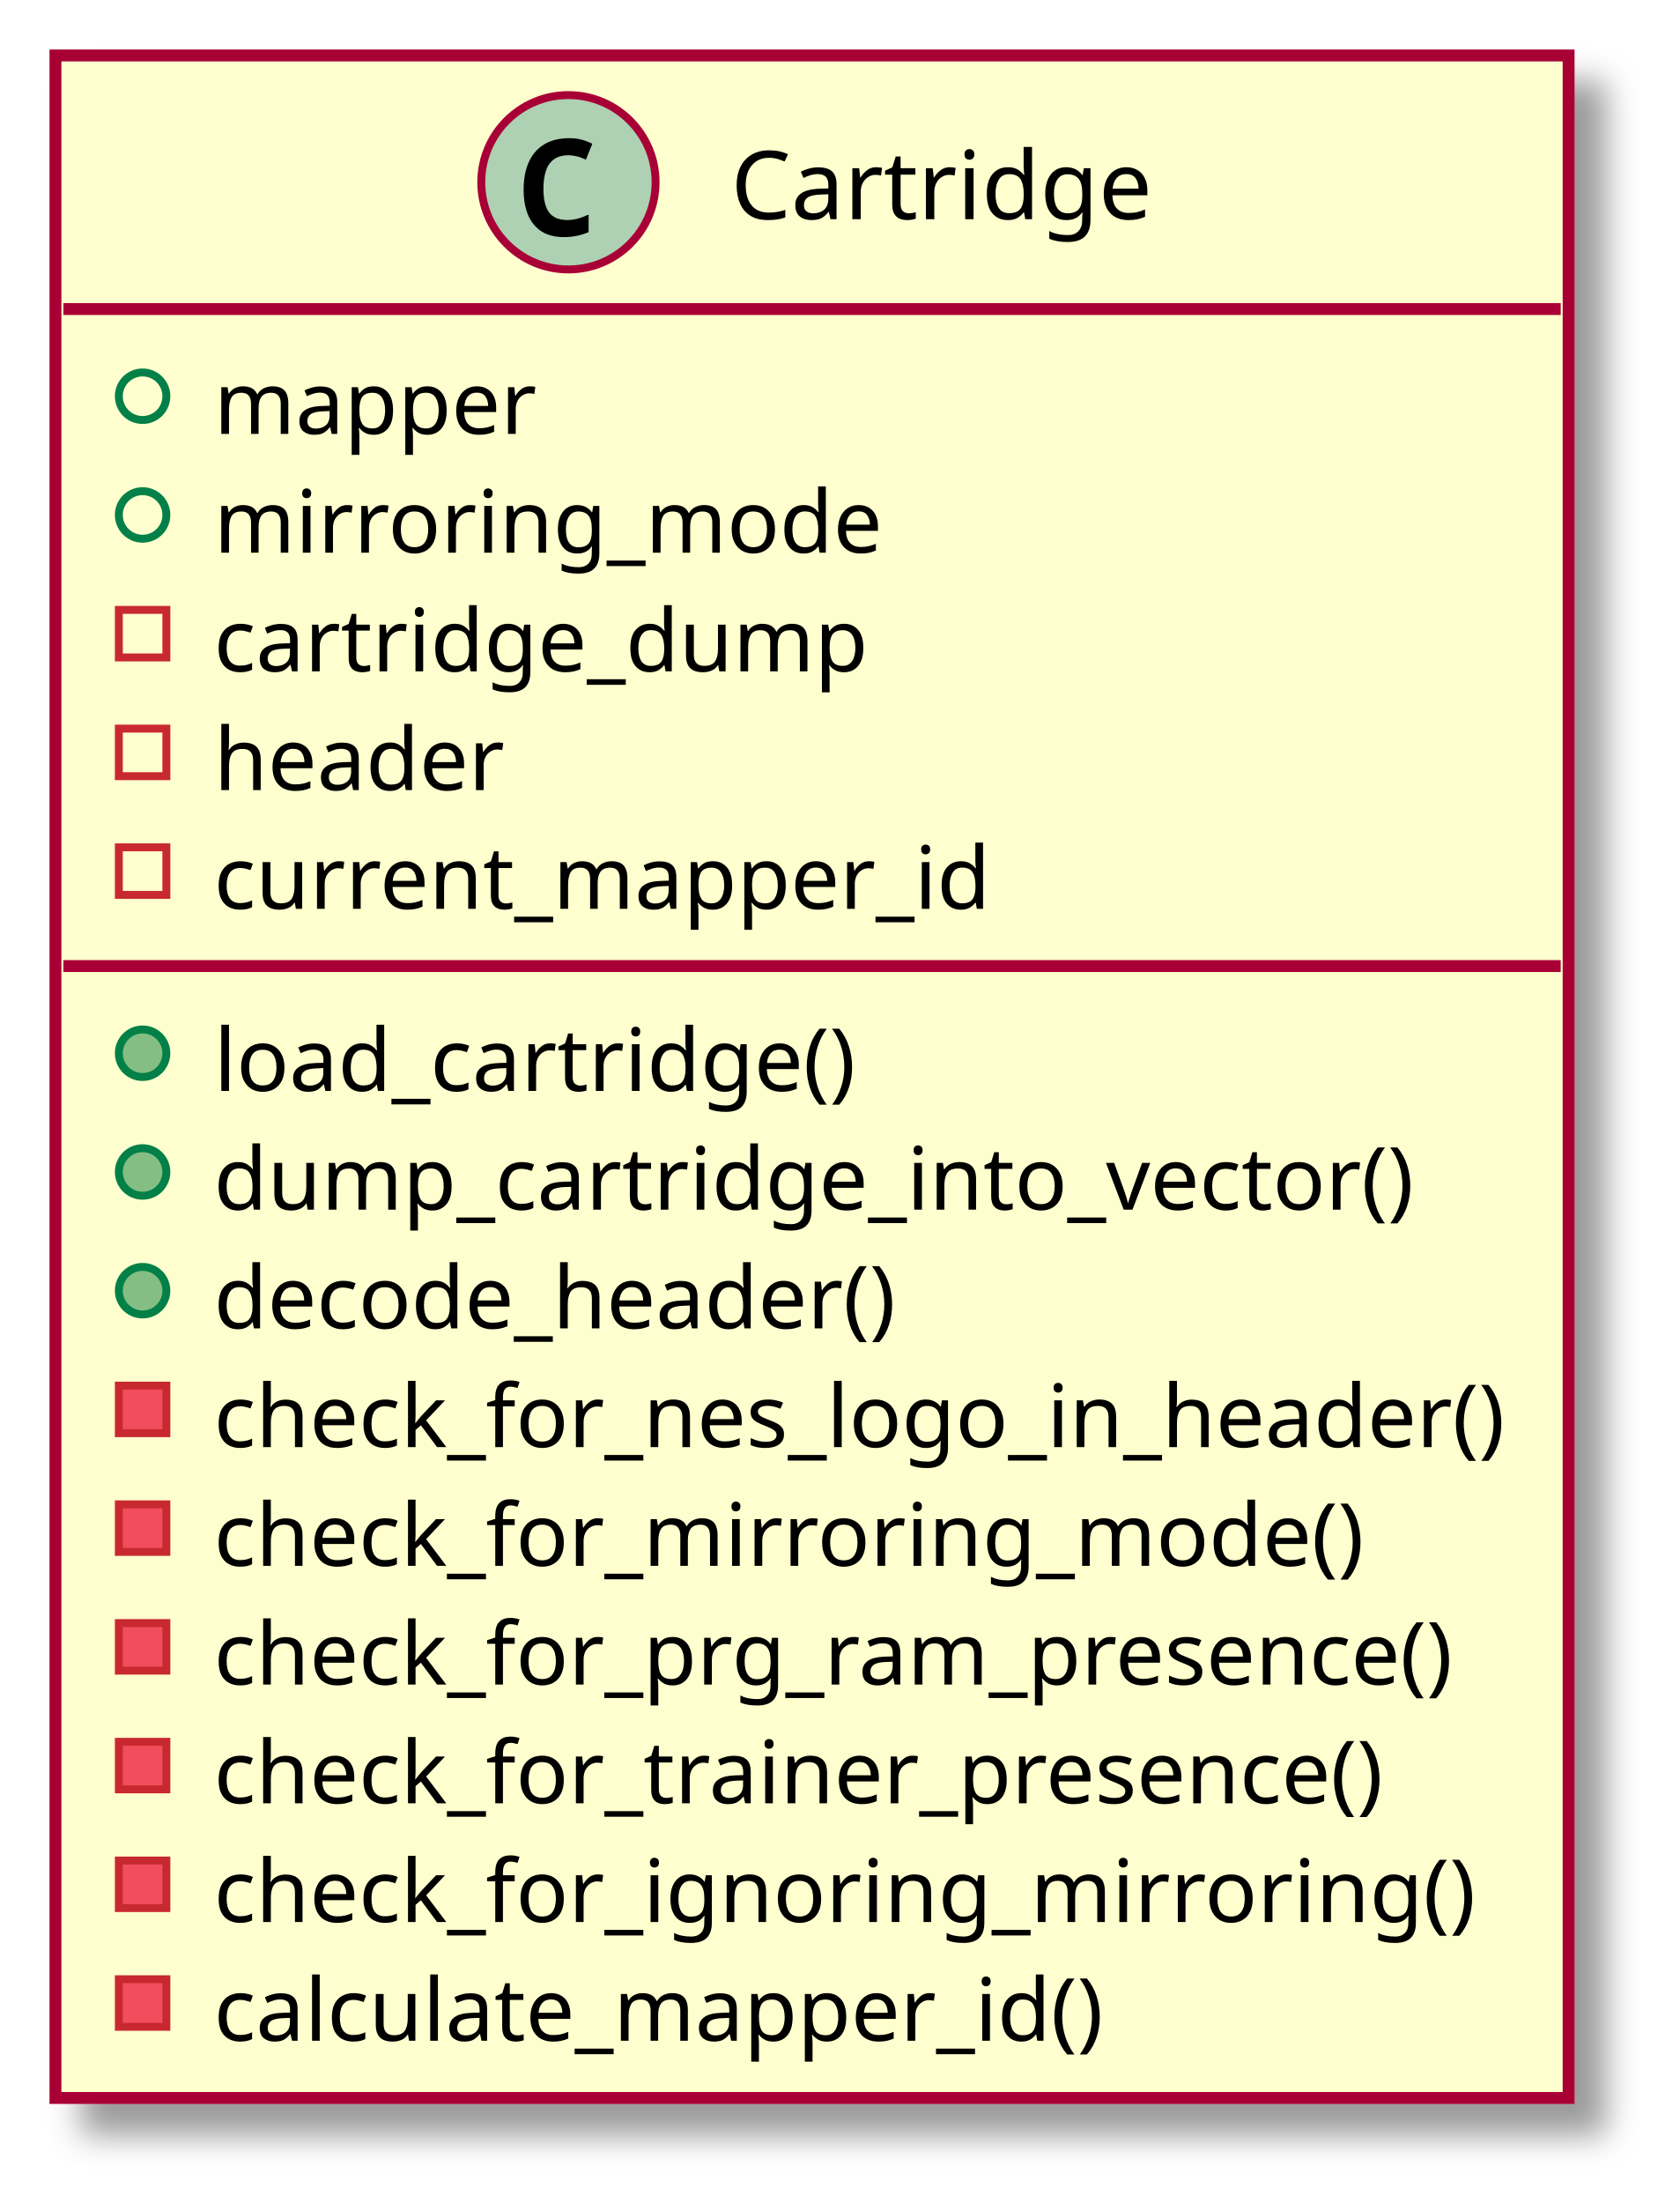
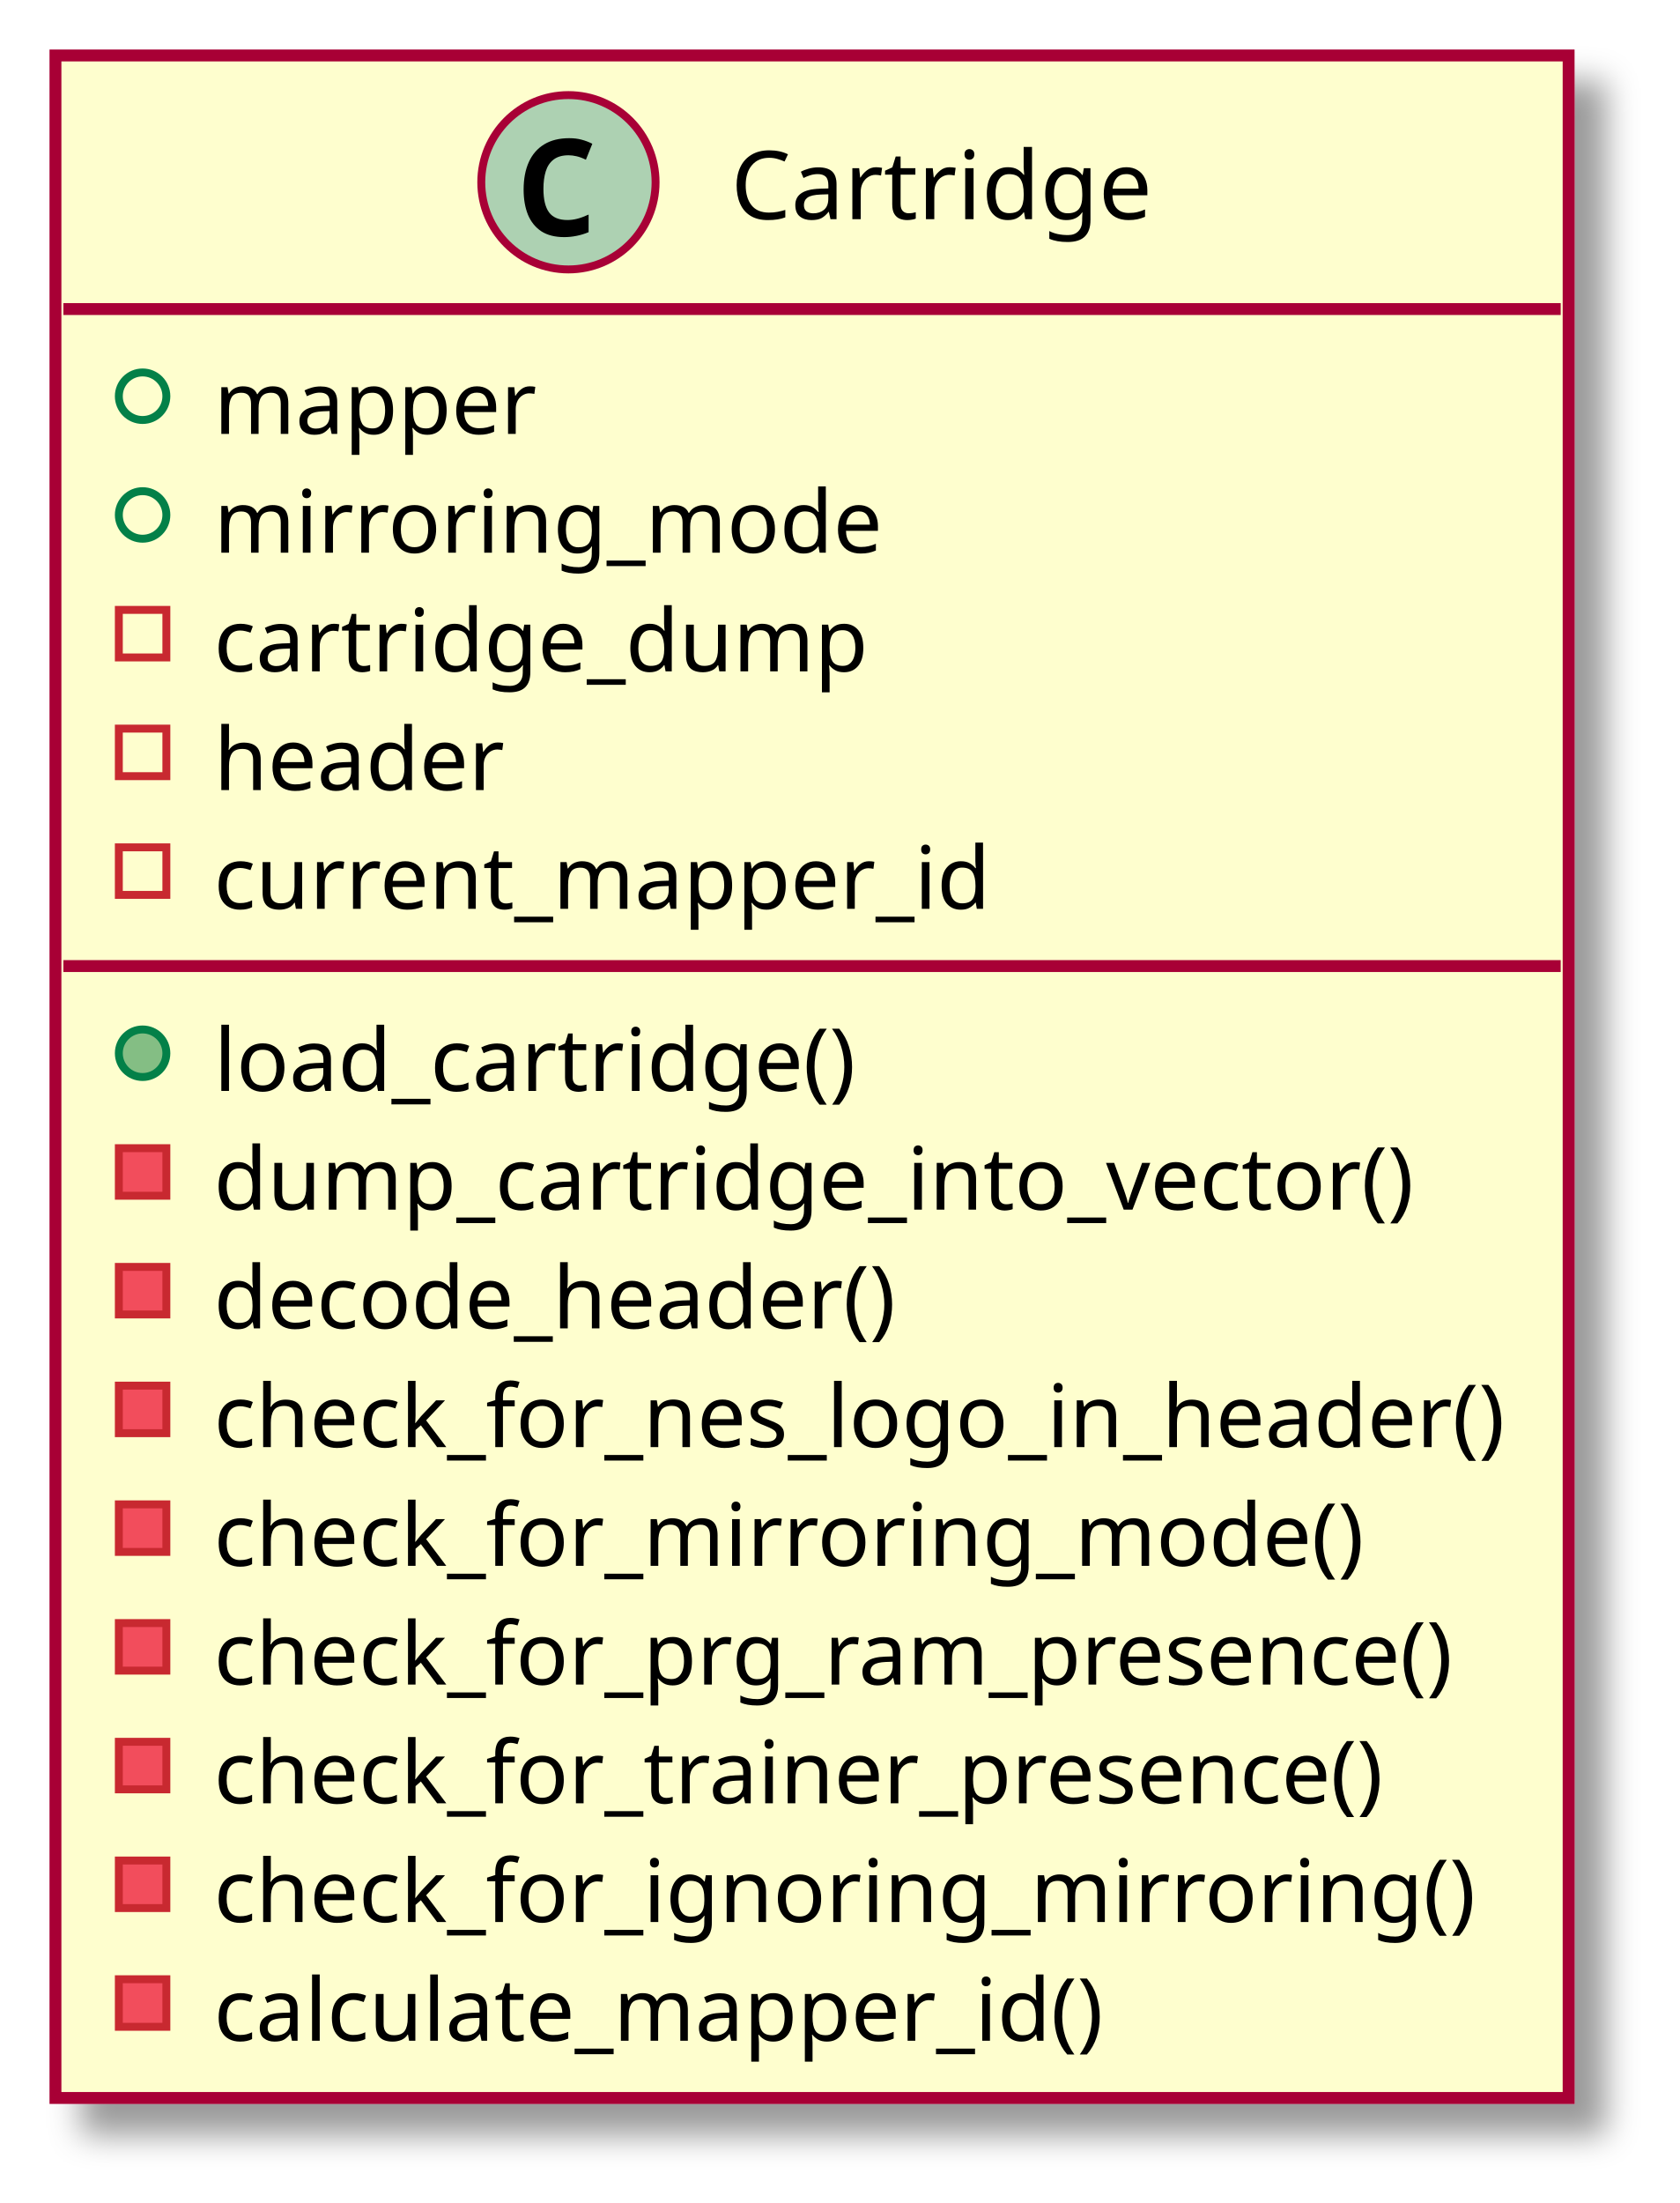
<svg xmlns="http://www.w3.org/2000/svg" contentScriptType="application/ecmascript" contentStyleType="text/css" height="556px" preserveAspectRatio="none" style="width:424px;height:556px;" version="1.1" viewBox="0 0 424 556" width="424px" zoomAndPan="magnify">
  <defs>
-     <filter height="300%" id="fq0idjlydamem" width="300%" x="-1" y="-1">
+     <filter height="300%" id="f19rs70fdfpene" width="300%" x="-1" y="-1">
      <feGaussianBlur result="blurOut" stdDeviation="4.0" />
      <feColorMatrix in="blurOut" result="blurOut2" type="matrix" values="0 0 0 0 0 0 0 0 0 0 0 0 0 0 0 0 0 0 .4 0" />
      <feOffset dx="8.0" dy="8.0" in="blurOut2" result="blurOut3" />
      <feBlend in="SourceGraphic" in2="blurOut3" mode="normal" />
    </filter>
  </defs>
  <g>
-     <rect codeLine="4" fill="#FEFECE" filter="url(#fq0idjlydamem)" height="515.493" id="Cartridge" style="stroke:#A80036;stroke-width:3.0;" width="382" x="14" y="14" />
+     <rect codeLine="4" fill="#FEFECE" filter="url(#f19rs70fdfpene)" height="515.493" id="Cartridge" style="stroke:#A80036;stroke-width:3.0;" width="382" x="14" y="14" />
    <ellipse cx="143.5" cy="46" fill="#ADD1B2" rx="22" ry="22" style="stroke:#A80036;stroke-width:2.0;" />
    <path d="M142.438,59.844 Q138.938,59.844 136.656,58.375 Q134.406,56.875 133.281,54.188 Q132.188,51.469 132.188,47.875 Q132.188,43.812 133.5,40.906 Q134.812,38 137.375,36.438 Q139.938,34.875 143.688,34.875 Q145.469,34.875 146.812,35.25 Q148.156,35.594 149.531,36.281 L147.906,40.312 Q146.656,39.688 145.562,39.438 Q144.5,39.188 143.531,39.188 Q141.188,39.188 139.781,40.25 Q138.375,41.312 137.781,43.219 Q137.188,45.125 137.188,47.656 Q137.188,51.688 138.625,53.625 Q140.062,55.531 143.25,55.531 Q144.438,55.531 145.688,55.219 Q146.938,54.906 148.594,54.156 L148.594,58.594 Q147.125,59.219 145.531,59.531 Q143.969,59.844 142.438,59.844 Z " fill="#000000" />
    <text fill="#000000" font-family="sans-serif" font-size="24" lengthAdjust="spacing" textLength="106" x="184.5" y="55.312">Cartridge</text>
    <line style="stroke:#A80036;stroke-width:3.0;" x1="16" x2="394" y1="78" y2="78" />
    <ellipse cx="36" cy="100" fill="none" rx="6" ry="6" style="stroke:#038048;stroke-width:2.0;" />
    <text fill="#000000" font-family="sans-serif" font-size="22" lengthAdjust="spacing" textLength="82" x="54" y="109.518">mapper</text>
    <ellipse cx="36" cy="129.964" fill="none" rx="6" ry="6" style="stroke:#038048;stroke-width:2.0;" />
    <text fill="#000000" font-family="sans-serif" font-size="22" lengthAdjust="spacing" textLength="174" x="54" y="139.482">mirroring_mode</text>
    <rect fill="none" height="12" style="stroke:#C82930;stroke-width:2.0;" width="12" x="30" y="153.928" />
    <text fill="#000000" font-family="sans-serif" font-size="22" lengthAdjust="spacing" textLength="168" x="54" y="169.445">cartridge_dump</text>
    <rect fill="none" height="12" style="stroke:#C82930;stroke-width:2.0;" width="12" x="30" y="183.891" />
    <text fill="#000000" font-family="sans-serif" font-size="22" lengthAdjust="spacing" textLength="74" x="54" y="199.409">header</text>
    <rect fill="none" height="12" style="stroke:#C82930;stroke-width:2.0;" width="12" x="30" y="213.855" />
    <text fill="#000000" font-family="sans-serif" font-size="22" lengthAdjust="spacing" textLength="200" x="54" y="229.373">current_mapper_id</text>
    <line style="stroke:#A80036;stroke-width:3.0;" x1="16" x2="394" y1="243.819" y2="243.819" />
    <ellipse cx="36" cy="265.819" fill="#84BE84" rx="6" ry="6" style="stroke:#038048;stroke-width:2.0;" />
    <text fill="#000000" font-family="sans-serif" font-size="22" lengthAdjust="spacing" textLength="164" x="54" y="275.337">load_cartridge()</text>
-     <ellipse cx="36" cy="295.783" fill="#84BE84" rx="6" ry="6" style="stroke:#038048;stroke-width:2.0;" />
+     <rect fill="#F24D5C" height="12" style="stroke:#C82930;stroke-width:2.0;" width="12" x="30" y="289.783" />
    <text fill="#000000" font-family="sans-serif" font-size="22" lengthAdjust="spacing" textLength="308" x="54" y="305.3">dump_cartridge_into_vector()</text>
-     <ellipse cx="36" cy="325.746" fill="#84BE84" rx="6" ry="6" style="stroke:#038048;stroke-width:2.0;" />
+     <rect fill="#F24D5C" height="12" style="stroke:#C82930;stroke-width:2.0;" width="12" x="30" y="319.746" />
    <text fill="#000000" font-family="sans-serif" font-size="22" lengthAdjust="spacing" textLength="172" x="54" y="335.264">decode_header()</text>
    <rect fill="#F24D5C" height="12" style="stroke:#C82930;stroke-width:2.0;" width="12" x="30" y="349.71" />
    <text fill="#000000" font-family="sans-serif" font-size="22" lengthAdjust="spacing" textLength="330" x="54" y="365.228">check_for_nes_logo_in_header()</text>
    <rect fill="#F24D5C" height="12" style="stroke:#C82930;stroke-width:2.0;" width="12" x="30" y="379.674" />
    <text fill="#000000" font-family="sans-serif" font-size="22" lengthAdjust="spacing" textLength="296" x="54" y="395.192">check_for_mirroring_mode()</text>
    <rect fill="#F24D5C" height="12" style="stroke:#C82930;stroke-width:2.0;" width="12" x="30" y="409.638" />
    <text fill="#000000" font-family="sans-serif" font-size="22" lengthAdjust="spacing" textLength="316" x="54" y="425.156">check_for_prg_ram_presence()</text>
    <rect fill="#F24D5C" height="12" style="stroke:#C82930;stroke-width:2.0;" width="12" x="30" y="439.601" />
    <text fill="#000000" font-family="sans-serif" font-size="22" lengthAdjust="spacing" textLength="298" x="54" y="455.119">check_for_trainer_presence()</text>
    <rect fill="#F24D5C" height="12" style="stroke:#C82930;stroke-width:2.0;" width="12" x="30" y="469.565" />
    <text fill="#000000" font-family="sans-serif" font-size="22" lengthAdjust="spacing" textLength="328" x="54" y="485.083">check_for_ignoring_mirroring()</text>
    <rect fill="#F24D5C" height="12" style="stroke:#C82930;stroke-width:2.0;" width="12" x="30" y="499.529" />
    <text fill="#000000" font-family="sans-serif" font-size="22" lengthAdjust="spacing" textLength="224" x="54" y="515.047">calculate_mapper_id()</text>
  </g>
</svg>
